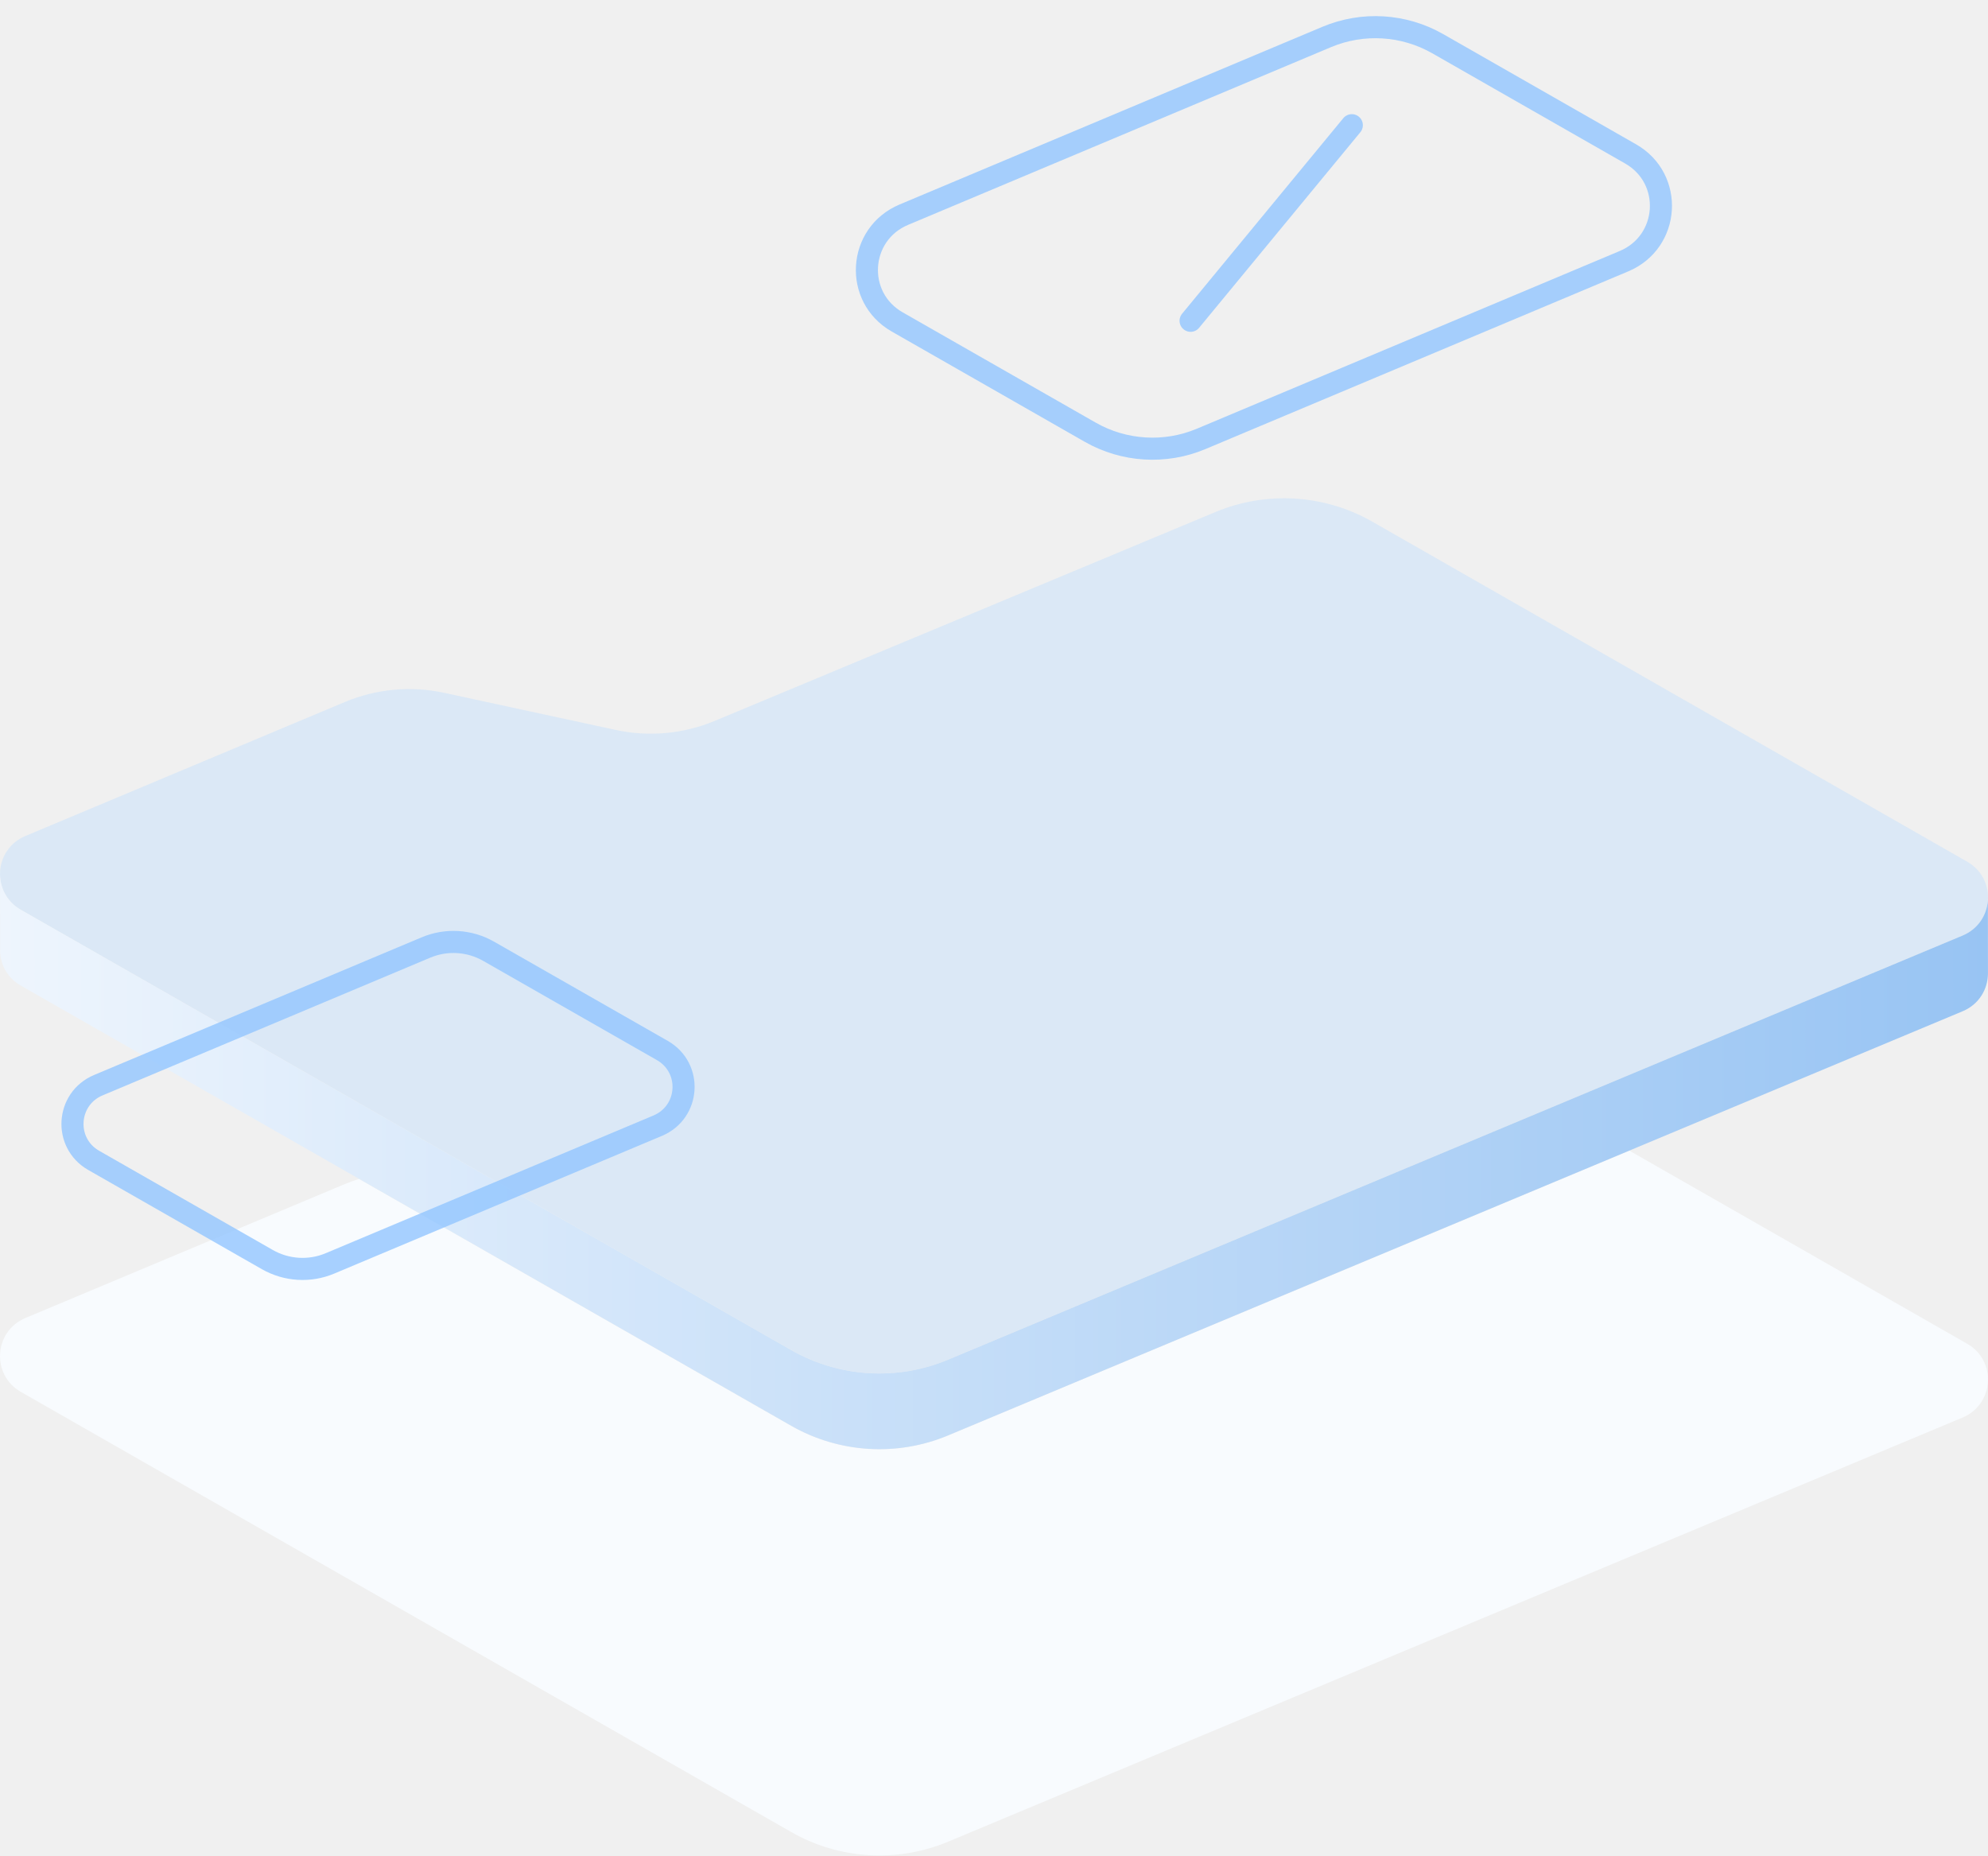
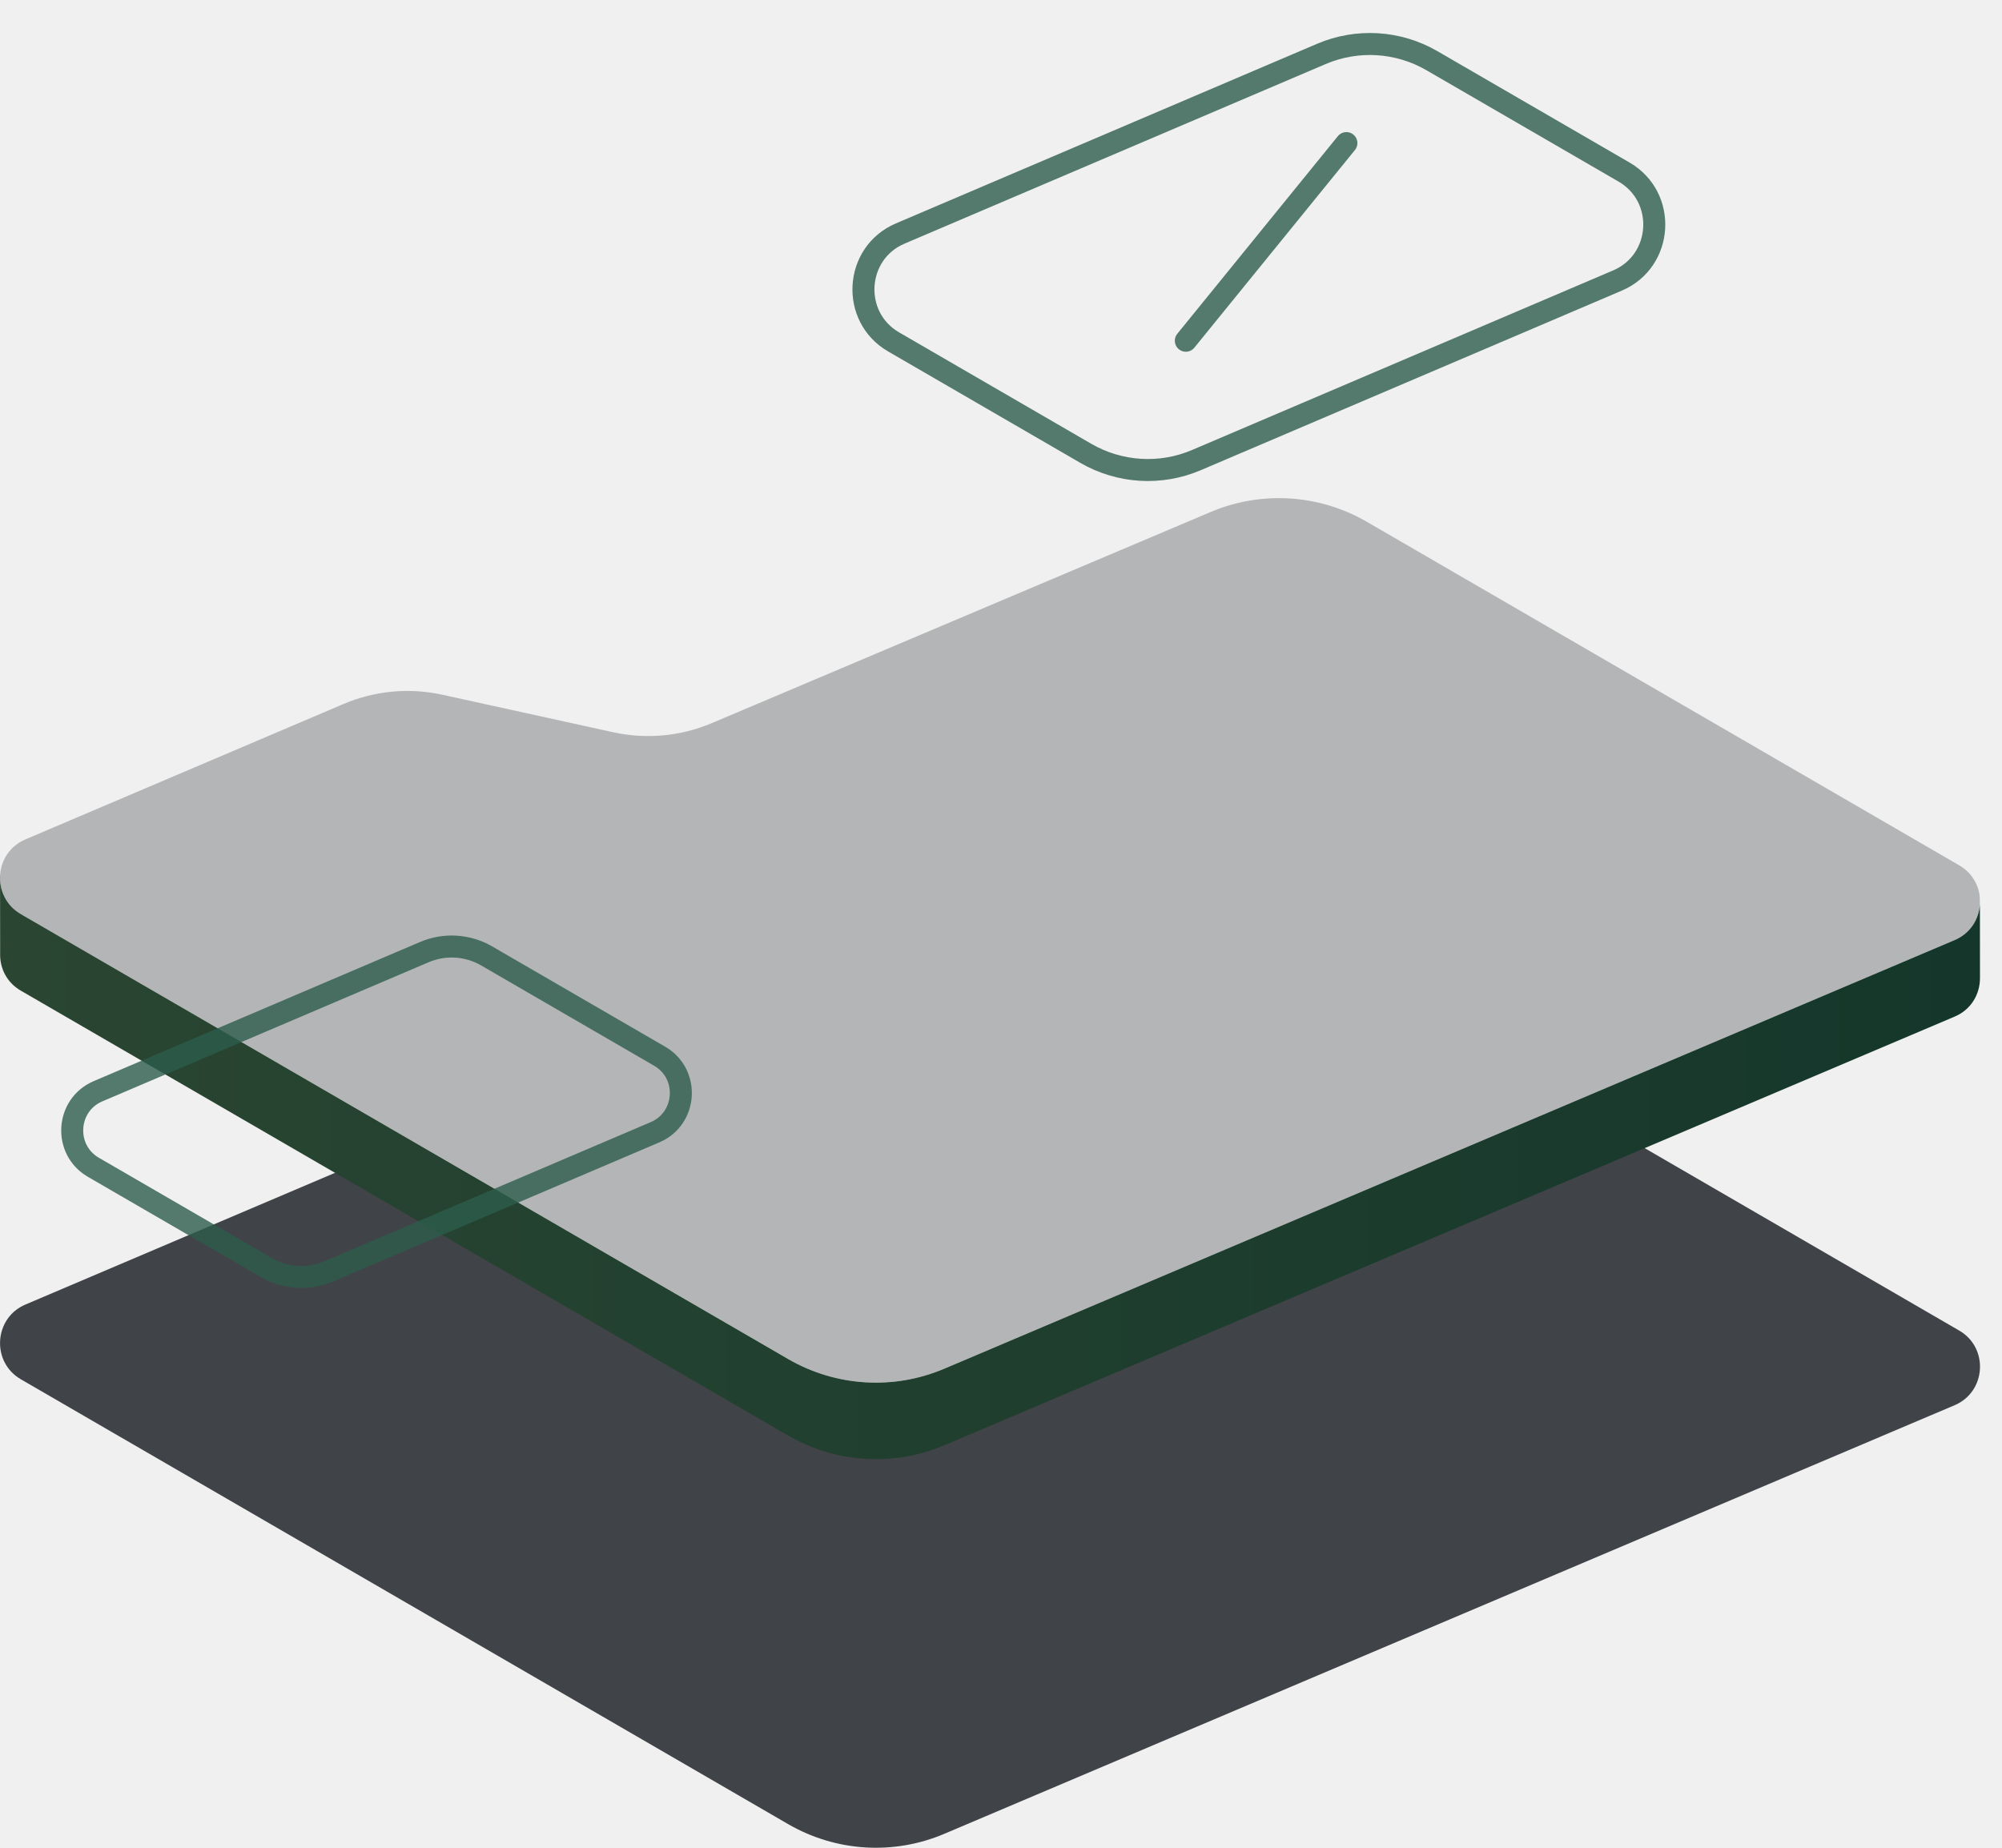
- <svg xmlns="http://www.w3.org/2000/svg" width="90" height="84" viewBox="0 0 90 84" fill="none">
-   <path d="M89.054 60.832L73.763 52.092L42.917 64.986C40.612 65.95 37.988 65.788 35.821 64.551L16.255 53.373C16.038 53.442 15.823 53.516 15.613 53.604L1.153 59.667C-0.283 60.269 -0.404 62.242 0.945 63.013L35.824 82.941C37.99 84.178 40.615 84.34 42.919 83.377L88.846 64.176C90.282 63.576 90.406 61.603 89.054 60.832Z" fill="#F8FBFE" />
-   <path opacity="0.4" d="M0.945 41.191L35.823 61.119C37.99 62.356 40.615 62.518 42.919 61.555L88.846 42.354C90.284 41.752 90.408 39.779 89.056 39.008L62.126 23.616C59.961 22.38 57.337 22.218 55.035 23.176L32.354 32.637C30.936 33.227 29.372 33.371 27.871 33.044L20.11 31.365C18.604 31.039 17.032 31.185 15.613 31.78L1.153 37.845C-0.285 38.447 -0.407 40.42 0.945 41.191Z" fill="#BCDDFE" />
-   <path opacity="0.8" d="M40.918 9.719L60.062 1.674C61.691 0.988 63.552 1.102 65.086 1.977L73.821 6.968C75.782 8.088 75.605 10.948 73.522 11.824L54.379 19.869C52.749 20.555 50.888 20.441 49.354 19.566L40.619 14.575C38.658 13.457 38.833 10.594 40.918 9.719Z" stroke="#92C6FF" stroke-miterlimit="10" stroke-linecap="round" />
-   <path opacity="0.8" d="M61.199 5.668L53.9 14.522" stroke="#92C6FF" stroke-miterlimit="10" stroke-linecap="round" />
-   <path d="M89.995 40.756C89.951 41.418 89.561 42.057 88.844 42.356L42.917 61.557C40.613 62.52 37.988 62.358 35.822 61.121L0.946 41.191C0.273 40.807 -0.035 40.123 0.005 39.461C0.005 39.459 0.002 39.459 0 39.456C0 40.679 0.009 42.615 0.005 42.977C-0.007 43.611 0.301 44.253 0.946 44.621L35.824 64.549C37.991 65.785 40.615 65.948 42.92 64.984L88.847 45.783C89.603 45.468 89.993 44.774 89.998 44.072C89.998 43.704 89.995 41.596 89.995 40.756Z" fill="url(#paint0_linear_6386_26433)" />
-   <path opacity="0.8" d="M4.452 49.128L19.288 42.893C20.208 42.507 21.254 42.571 22.12 43.065L29.984 47.557C31.359 48.343 31.235 50.348 29.774 50.962L14.938 57.196C14.018 57.583 12.972 57.518 12.106 57.025L4.242 52.532C2.869 51.747 2.993 49.741 4.452 49.128Z" stroke="#92C6FF" stroke-miterlimit="10" stroke-linecap="round" />
+ <svg xmlns="http://www.w3.org/2000/svg" width="91" height="84" viewBox="0 0 91 84" fill="none">
+   <g clip-path="url(#clip0_723_76845)">
+     <path d="M89.055 60.488L73.764 51.618L42.918 64.704C40.613 65.682 37.989 65.518 35.822 64.263L16.256 52.918C16.039 52.988 15.824 53.064 15.614 53.153L1.154 59.306C-0.282 59.917 -0.403 61.919 0.946 62.702L35.825 82.926C37.991 84.181 40.616 84.346 42.92 83.368L88.847 63.882C90.283 63.273 90.407 61.271 89.055 60.488Z" fill="#404347" />
+     <path opacity="0.4" d="M0.946 41.556L35.824 61.78C37.991 63.035 40.615 63.199 42.92 62.222L88.847 42.736C90.285 42.124 90.409 40.122 89.057 39.339L62.127 23.72C59.962 22.465 57.338 22.3 55.036 23.273L32.355 32.874C30.938 33.473 29.373 33.619 27.872 33.288L20.111 31.584C18.605 31.252 17.033 31.4 15.614 32.004L1.154 38.16C-0.284 38.771 -0.406 40.773 0.946 41.556Z" fill="#595D61" />
+     <path opacity="0.8" d="M40.919 10.616L60.063 2.451C61.692 1.755 63.553 1.87 65.087 2.759L73.822 7.823C75.783 8.961 75.606 11.864 73.523 12.752L54.38 20.917C52.75 21.613 50.889 21.497 49.355 20.609L40.62 15.544C38.659 14.409 38.834 11.504 40.919 10.616Z" stroke="#2C5C4B" stroke-miterlimit="10" stroke-linecap="round" />
+     <path opacity="0.8" d="M61.2 6.505L53.901 15.49" stroke="#2C5C4B" stroke-miterlimit="10" stroke-linecap="round" />
+     <path d="M89.996 41.114C89.952 41.786 89.562 42.435 88.845 42.738L42.918 62.224C40.614 63.202 37.989 63.037 35.823 61.782L0.947 41.556C0.274 41.166 -0.034 40.472 0.006 39.8C0.006 39.798 0.003 39.798 0.001 39.795C0.001 41.036 0.01 43.001 0.006 43.368C-0.006 44.012 0.302 44.663 0.947 45.036L35.825 65.261C37.992 66.516 40.616 66.68 42.921 65.703L88.847 46.216C89.604 45.897 89.994 45.192 89.999 44.48C89.999 44.106 89.996 41.967 89.996 41.114Z" fill="url(#paint0_linear_723_76845)" />
+     <path opacity="0.8" d="M4.453 49.61L19.289 43.283C20.209 42.891 21.255 42.957 22.121 43.457L29.985 48.017C31.36 48.813 31.236 50.849 29.775 51.472L14.939 57.799C14.019 58.191 12.973 58.125 12.107 57.625L4.243 53.065C2.87 52.268 2.994 50.233 4.453 49.61Z" stroke="#2C5C4B" stroke-miterlimit="10" stroke-linecap="round" />
+   </g>
  <defs>
-     <linearGradient id="paint0_linear_6386_26433" x1="2.02926e-05" y1="52.532" x2="89.997" y2="52.532" gradientUnits="userSpaceOnUse">
-       <stop stop-color="#EEF5FD" />
-       <stop offset="1" stop-color="#98C4F3" />
+     <linearGradient id="paint0_linear_723_76845" x1="0.001" y1="53.065" x2="89.998" y2="53.065" gradientUnits="userSpaceOnUse">
+       <stop stop-color="#2A4632" />
+       <stop offset="1" stop-color="#15372B" />
    </linearGradient>
+     <clipPath id="clip0_723_76845">
+       <rect width="90.002" height="84" fill="white" />
+     </clipPath>
  </defs>
</svg>
